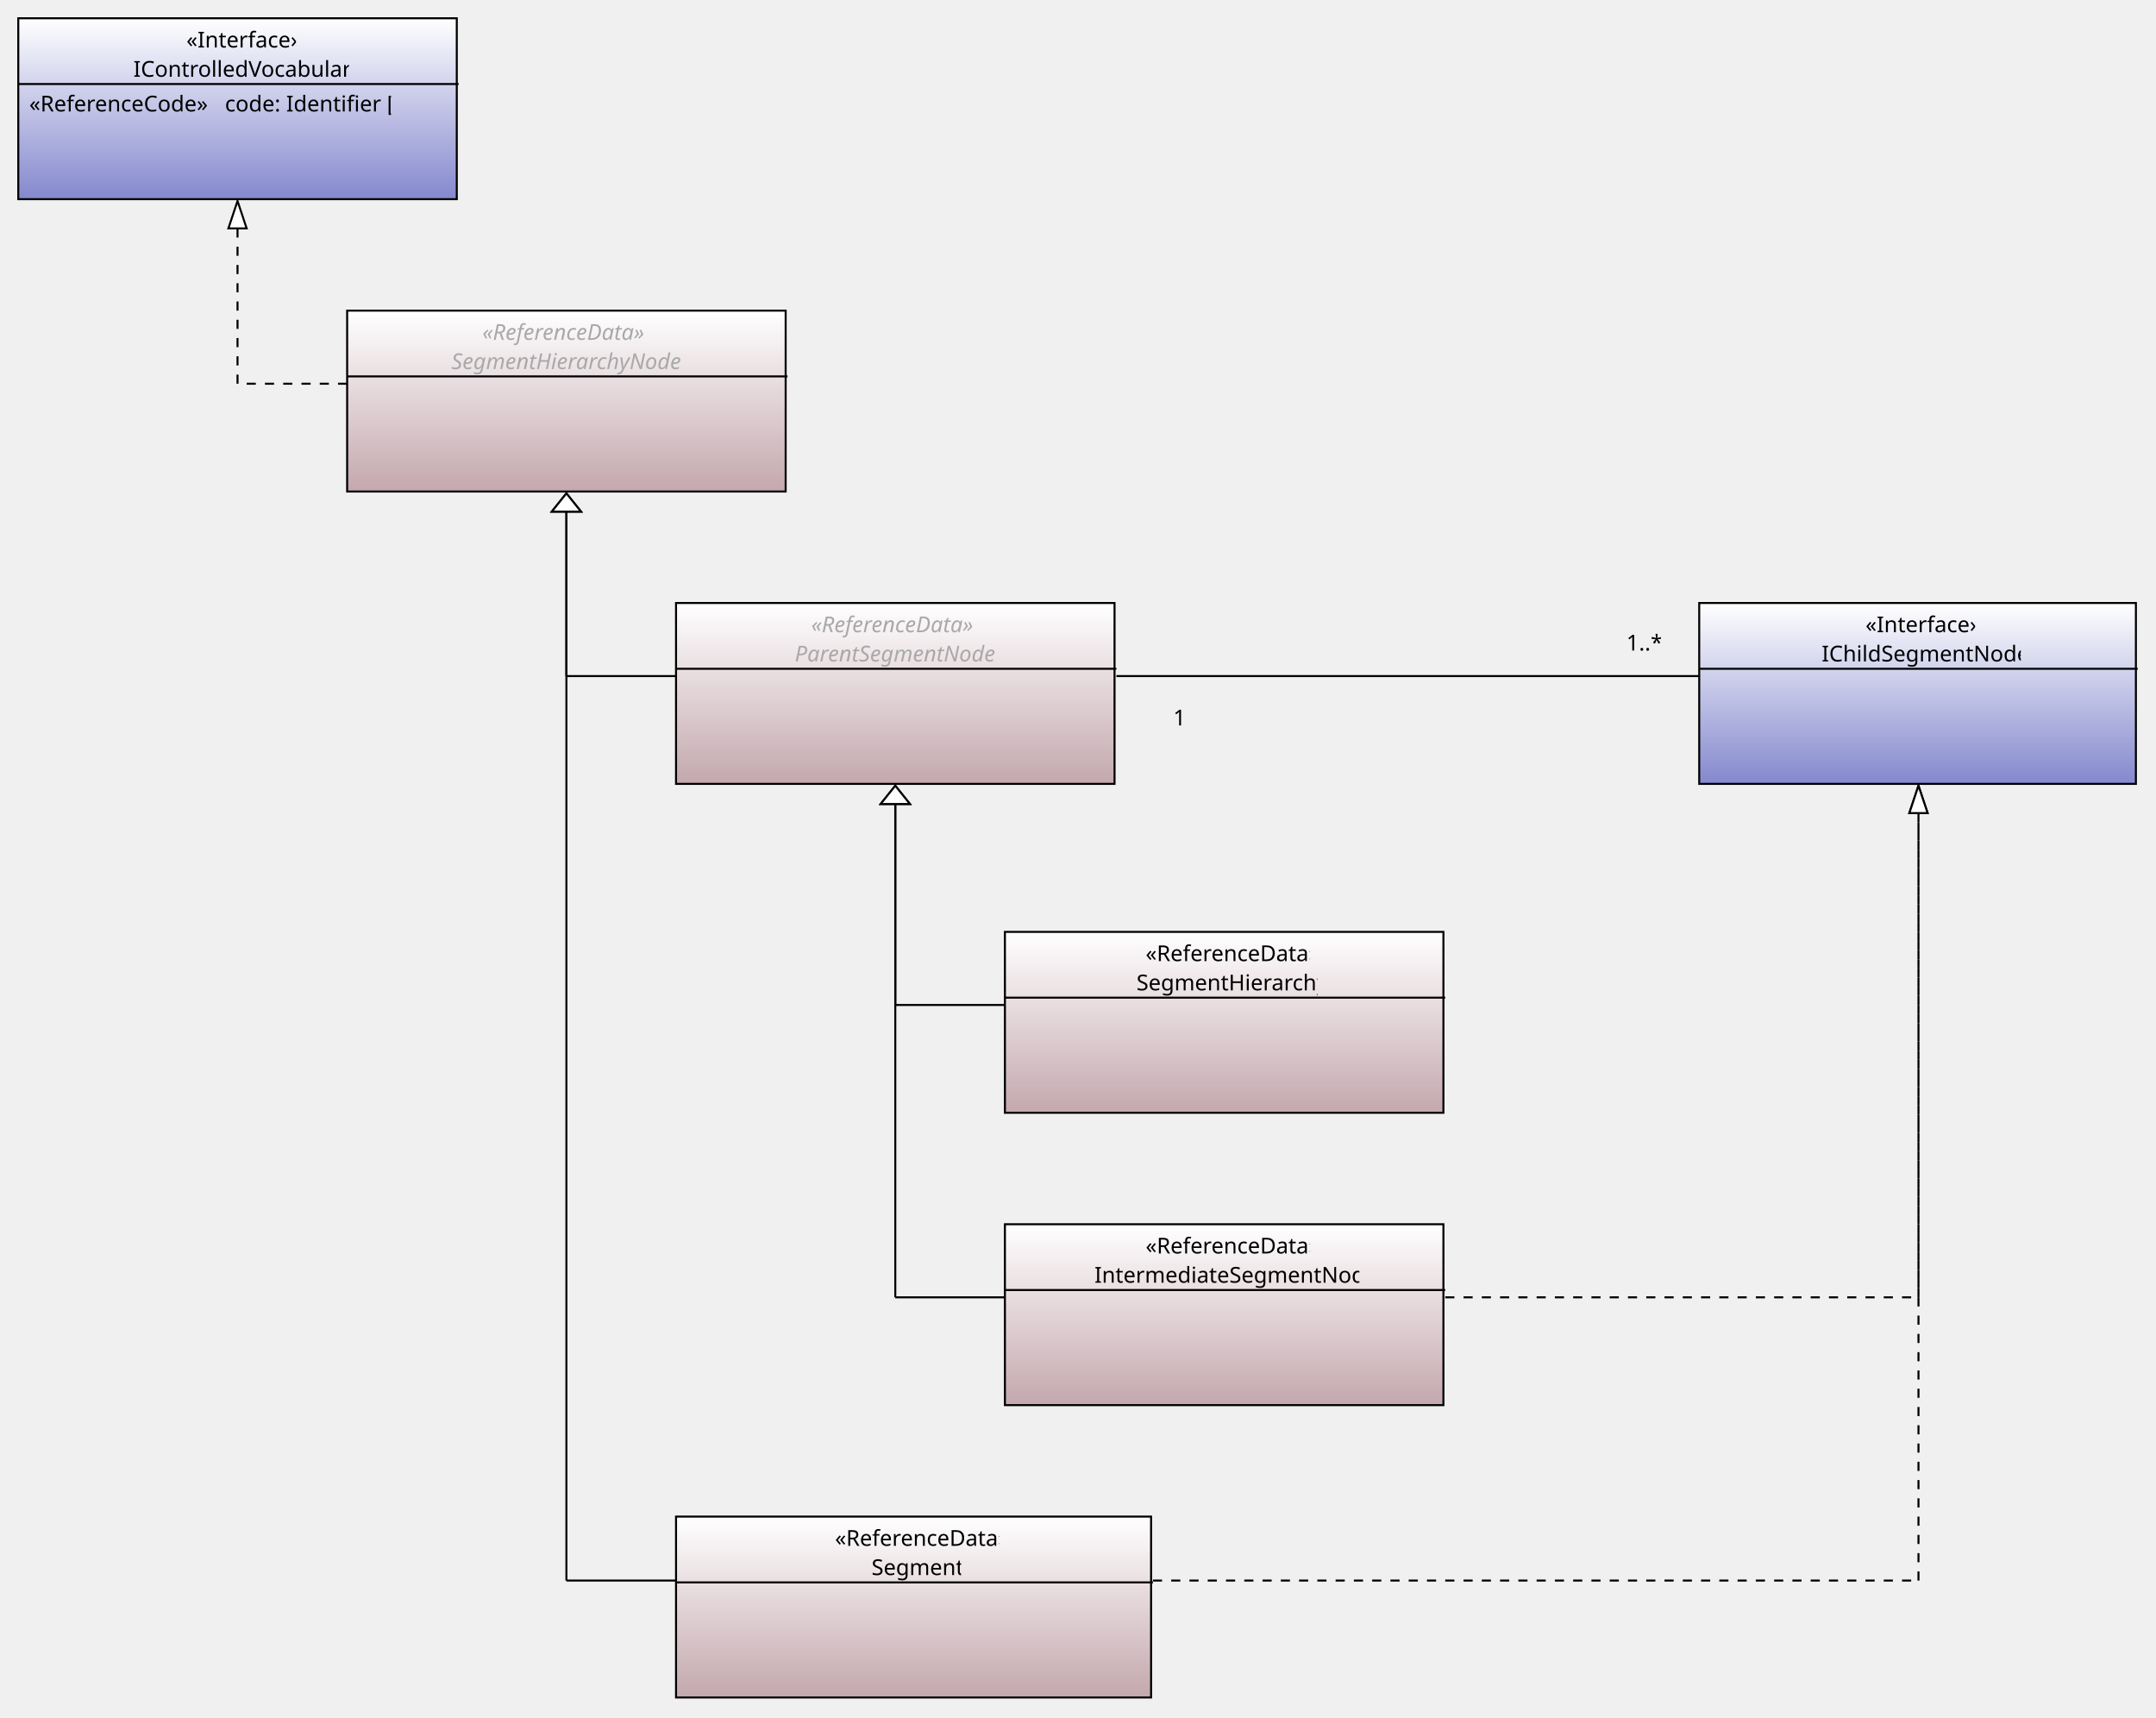
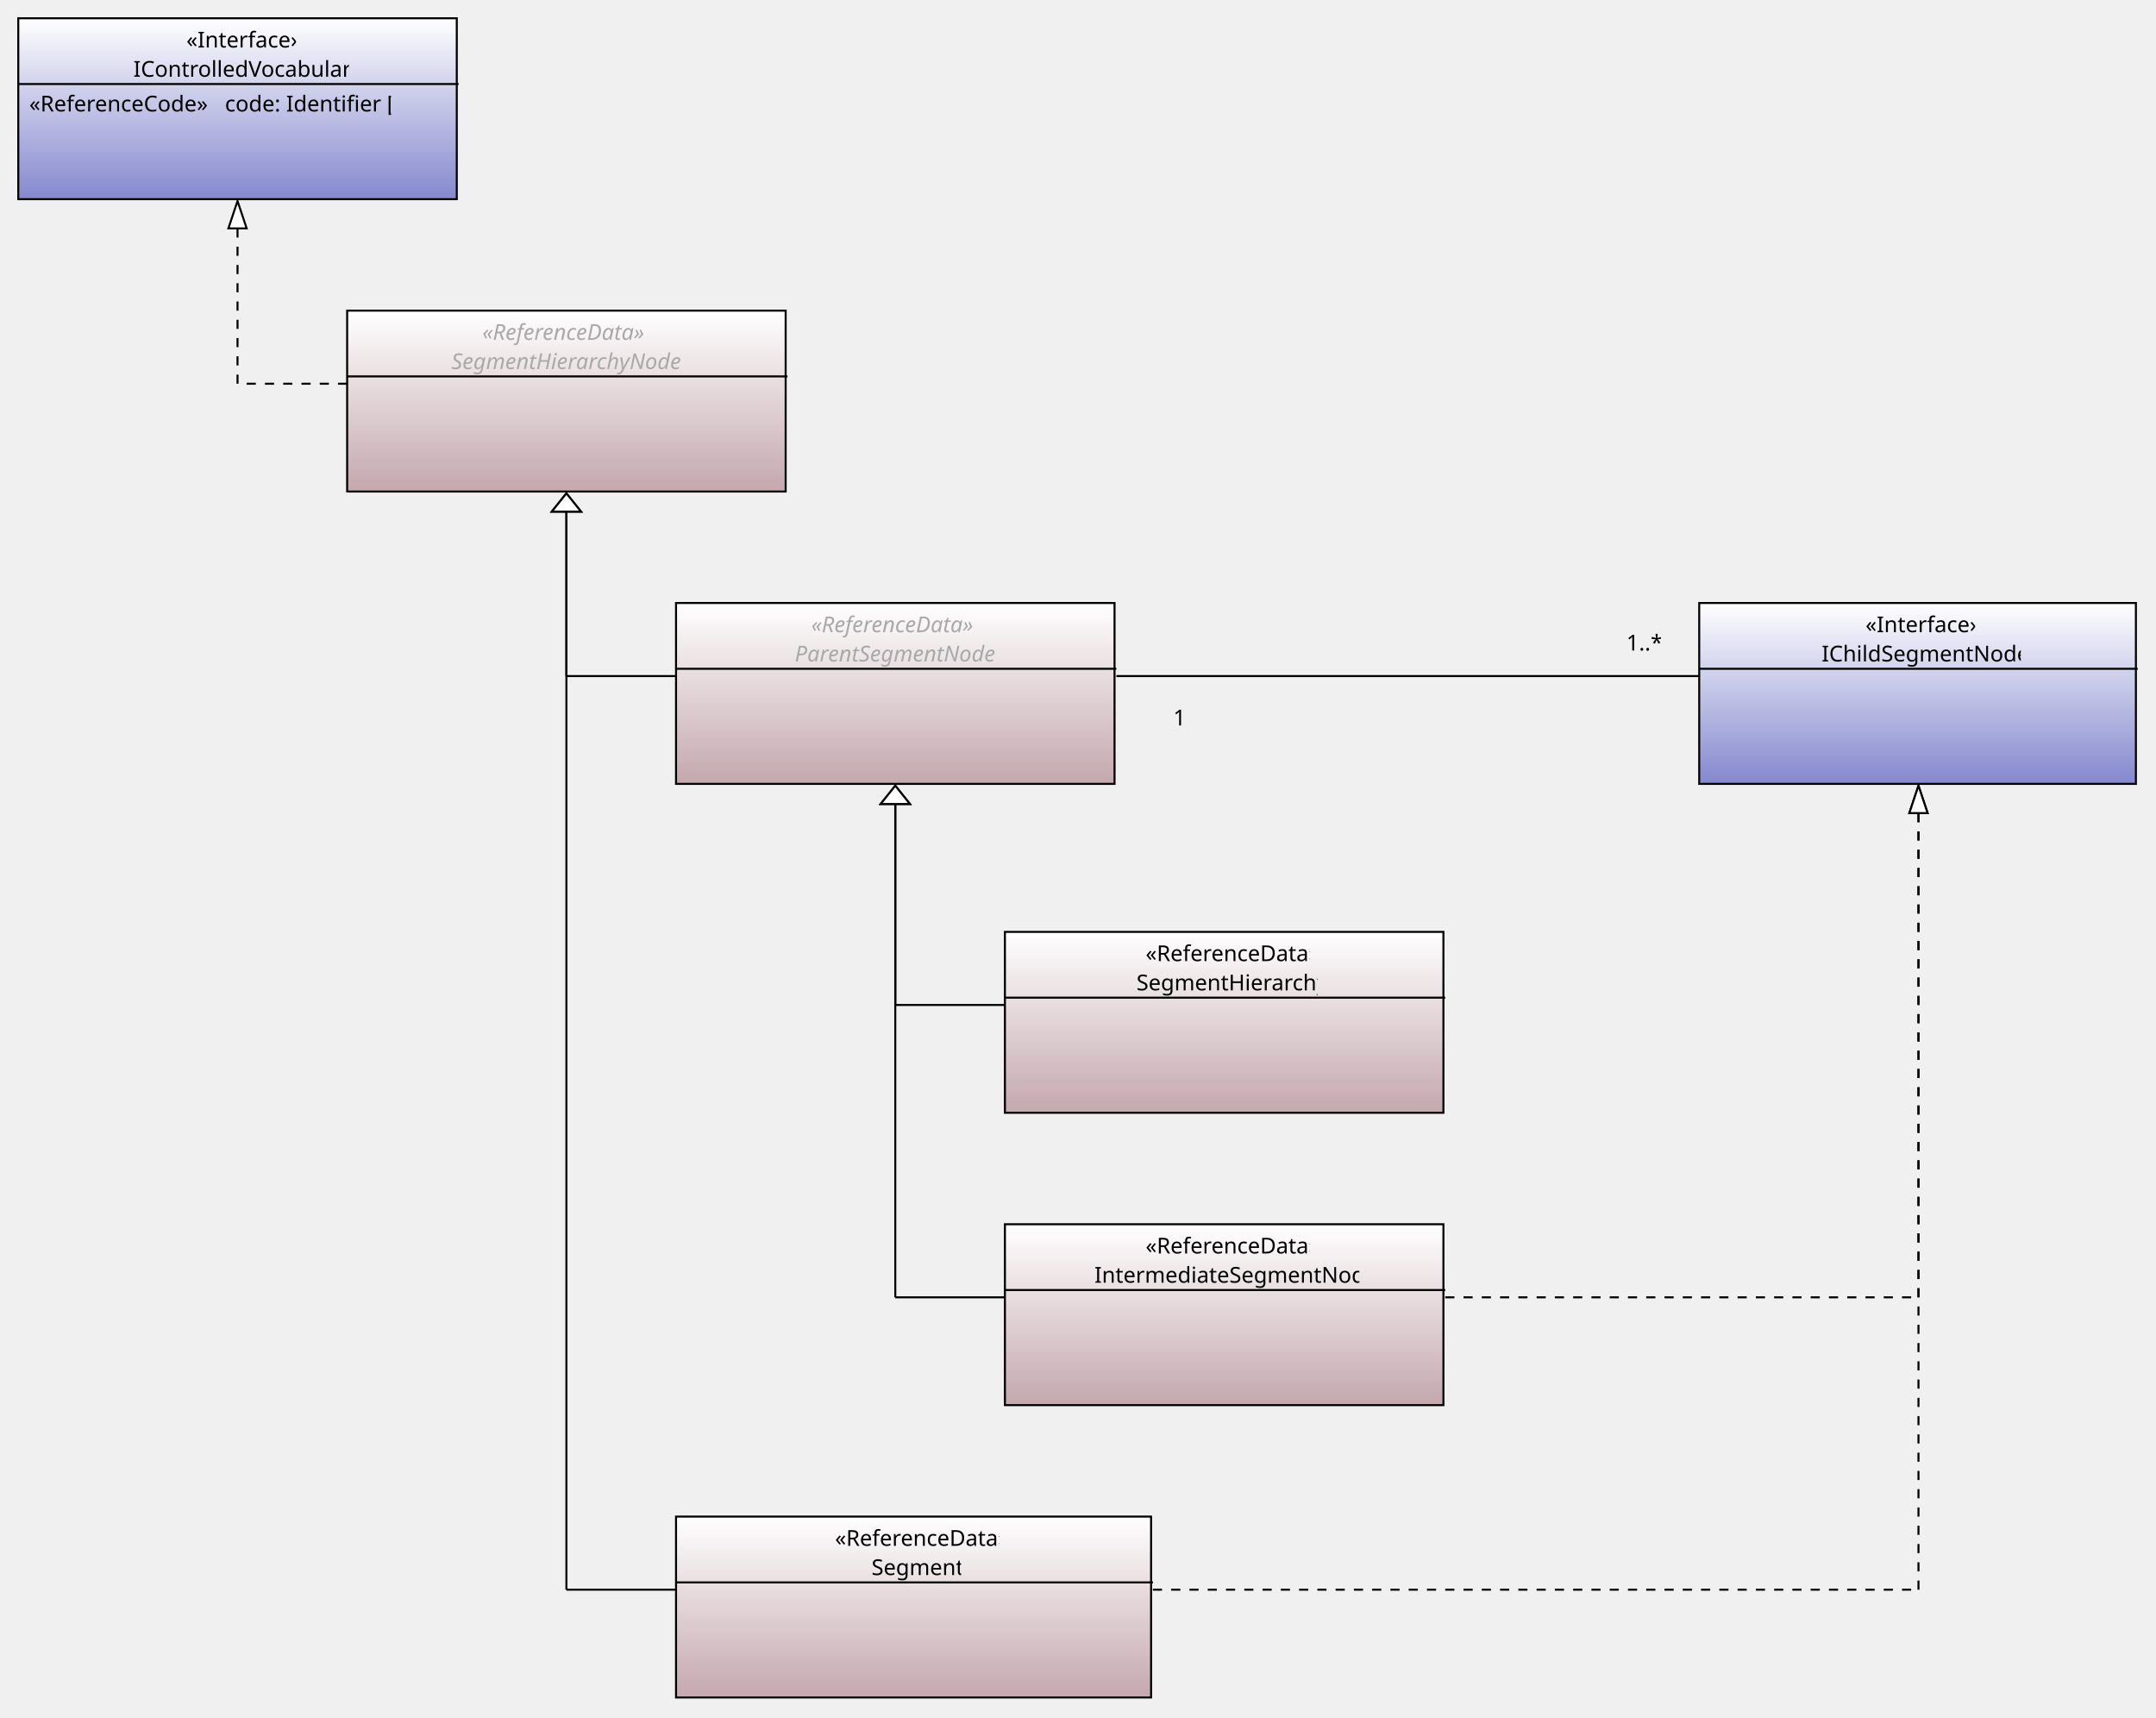
<svg xmlns="http://www.w3.org/2000/svg" xmlns:xlink="http://www.w3.org/1999/xlink" stroke-dasharray="none" shape-rendering="auto" font-family="'Dialog'" width="1180" text-rendering="auto" fill-opacity="1" contentScriptType="text/ecmascript" color-interpolation="auto" color-rendering="auto" preserveAspectRatio="xMidYMid meet" font-size="12px" viewBox="0 0 1180 940" fill="black" stroke="black" image-rendering="auto" stroke-miterlimit="10" zoomAndPan="magnify" version="1.0" stroke-linecap="square" stroke-linejoin="miter" contentStyleType="text/css" font-style="normal" height="940" stroke-width="1" stroke-dashoffset="0" font-weight="normal" stroke-opacity="1">
  <defs id="genericDefs" />
  <g>
    <defs id="defs1">
      <linearGradient x1="190" x2="190" y1="170" gradientUnits="userSpaceOnUse" y2="270" xlink:type="simple" xlink:actuate="onLoad" id="linearGradient1" xlink:show="other" spreadMethod="pad">
        <stop stop-opacity="1" stop-color="white" offset="0%" />
        <stop stop-opacity="1" stop-color="rgb(195,167,173)" offset="100%" />
      </linearGradient>
      <linearGradient x1="550" x2="550" y1="510" gradientUnits="userSpaceOnUse" y2="610" xlink:type="simple" xlink:actuate="onLoad" id="linearGradient2" xlink:show="other" spreadMethod="pad">
        <stop stop-opacity="1" stop-color="white" offset="0%" />
        <stop stop-opacity="1" stop-color="rgb(195,167,173)" offset="100%" />
      </linearGradient>
      <linearGradient x1="370" x2="370" y1="330" gradientUnits="userSpaceOnUse" y2="430" xlink:type="simple" xlink:actuate="onLoad" id="linearGradient3" xlink:show="other" spreadMethod="pad">
        <stop stop-opacity="1" stop-color="white" offset="0%" />
        <stop stop-opacity="1" stop-color="rgb(195,167,173)" offset="100%" />
      </linearGradient>
      <linearGradient x1="370" x2="370" y1="830" gradientUnits="userSpaceOnUse" y2="930" xlink:type="simple" xlink:actuate="onLoad" id="linearGradient4" xlink:show="other" spreadMethod="pad">
        <stop stop-opacity="1" stop-color="white" offset="0%" />
        <stop stop-opacity="1" stop-color="rgb(195,167,173)" offset="100%" />
      </linearGradient>
      <linearGradient x1="930" x2="930" y1="330" gradientUnits="userSpaceOnUse" y2="430" xlink:type="simple" xlink:actuate="onLoad" id="linearGradient5" xlink:show="other" spreadMethod="pad">
        <stop stop-opacity="1" stop-color="white" offset="0%" />
        <stop stop-opacity="1" stop-color="rgb(131,135,205)" offset="100%" />
      </linearGradient>
      <linearGradient x1="550" x2="550" y1="670" gradientUnits="userSpaceOnUse" y2="770" xlink:type="simple" xlink:actuate="onLoad" id="linearGradient6" xlink:show="other" spreadMethod="pad">
        <stop stop-opacity="1" stop-color="white" offset="0%" />
        <stop stop-opacity="1" stop-color="rgb(195,167,173)" offset="100%" />
      </linearGradient>
      <linearGradient x1="10" x2="10" y1="10" gradientUnits="userSpaceOnUse" y2="110" xlink:type="simple" xlink:actuate="onLoad" id="linearGradient7" xlink:show="other" spreadMethod="pad">
        <stop stop-opacity="1" stop-color="white" offset="0%" />
        <stop stop-opacity="1" stop-color="rgb(131,135,205)" offset="100%" />
      </linearGradient>
      <clipPath clipPathUnits="userSpaceOnUse" id="clipPath1">
        <path d="M190 170 L190 269 L430 269 L430 170 Z" />
      </clipPath>
      <clipPath clipPathUnits="userSpaceOnUse" id="clipPath2">
        <path d="M263 172 L359 172 L359 189 L263 189 L263 172 Z" />
      </clipPath>
      <clipPath clipPathUnits="userSpaceOnUse" id="clipPath3">
        <path d="M246 188 L376 188 L376 205 L246 205 L246 188 Z" />
      </clipPath>
      <clipPath clipPathUnits="userSpaceOnUse" id="clipPath4">
        <path d="M190 205 L432 205 L432 271 L190 271 L190 205 Z" />
      </clipPath>
      <clipPath clipPathUnits="userSpaceOnUse" id="clipPath5">
        <path d="M189 169 L432 169 L432 271 L189 271 L189 169 Z" />
      </clipPath>
      <clipPath clipPathUnits="userSpaceOnUse" id="clipPath6">
        <path d="M550 510 L550 609 L790 609 L790 510 Z" />
      </clipPath>
      <clipPath clipPathUnits="userSpaceOnUse" id="clipPath7">
        <path d="M626 512 L717 512 L717 529 L626 529 L626 512 Z" />
      </clipPath>
      <clipPath clipPathUnits="userSpaceOnUse" id="clipPath8">
        <path d="M621 528 L721 528 L721 545 L621 545 L621 528 Z" />
      </clipPath>
      <clipPath clipPathUnits="userSpaceOnUse" id="clipPath9">
        <path d="M550 545 L792 545 L792 611 L550 611 L550 545 Z" />
      </clipPath>
      <clipPath clipPathUnits="userSpaceOnUse" id="clipPath10">
        <path d="M549 509 L792 509 L792 611 L549 611 L549 509 Z" />
      </clipPath>
      <clipPath clipPathUnits="userSpaceOnUse" id="clipPath11">
        <path d="M370 330 L370 429 L610 429 L610 330 Z" />
      </clipPath>
      <clipPath clipPathUnits="userSpaceOnUse" id="clipPath12">
        <path d="M443 332 L539 332 L539 349 L443 349 L443 332 Z" />
      </clipPath>
      <clipPath clipPathUnits="userSpaceOnUse" id="clipPath13">
        <path d="M434 348 L548 348 L548 365 L434 365 L434 348 Z" />
      </clipPath>
      <clipPath clipPathUnits="userSpaceOnUse" id="clipPath14">
        <path d="M370 365 L612 365 L612 431 L370 431 L370 365 Z" />
      </clipPath>
      <clipPath clipPathUnits="userSpaceOnUse" id="clipPath15">
        <path d="M369 329 L612 329 L612 431 L369 431 L369 329 Z" />
      </clipPath>
      <clipPath clipPathUnits="userSpaceOnUse" id="clipPath16">
        <path d="M370 830 L370 929 L630 929 L630 830 Z" />
      </clipPath>
      <clipPath clipPathUnits="userSpaceOnUse" id="clipPath17">
        <path d="M456 832 L547 832 L547 849 L456 849 L456 832 Z" />
      </clipPath>
      <clipPath clipPathUnits="userSpaceOnUse" id="clipPath18">
        <path d="M476 848 L526 848 L526 865 L476 865 L476 848 Z" />
      </clipPath>
      <clipPath clipPathUnits="userSpaceOnUse" id="clipPath19">
        <path d="M370 865 L632 865 L632 931 L370 931 L370 865 Z" />
      </clipPath>
      <clipPath clipPathUnits="userSpaceOnUse" id="clipPath20">
        <path d="M369 829 L632 829 L632 931 L369 931 L369 829 Z" />
      </clipPath>
      <clipPath clipPathUnits="userSpaceOnUse" id="clipPath21">
        <path d="M930 330 L930 429 L1169 429 L1169 330 Z" />
      </clipPath>
      <clipPath clipPathUnits="userSpaceOnUse" id="clipPath22">
        <path d="M1020 332 L1081 332 L1081 349 L1020 349 L1020 332 Z" />
      </clipPath>
      <clipPath clipPathUnits="userSpaceOnUse" id="clipPath23">
        <path d="M996 348 L1106 348 L1106 365 L996 365 L996 348 Z" />
      </clipPath>
      <clipPath clipPathUnits="userSpaceOnUse" id="clipPath24">
        <path d="M930 365 L1171 365 L1171 431 L930 431 L930 365 Z" />
      </clipPath>
      <clipPath clipPathUnits="userSpaceOnUse" id="clipPath25">
        <path d="M929 329 L1171 329 L1171 431 L929 431 L929 329 Z" />
      </clipPath>
      <clipPath clipPathUnits="userSpaceOnUse" id="clipPath26">
        <path d="M550 670 L550 769 L790 769 L790 670 Z" />
      </clipPath>
      <clipPath clipPathUnits="userSpaceOnUse" id="clipPath27">
        <path d="M626 672 L717 672 L717 689 L626 689 L626 672 Z" />
      </clipPath>
      <clipPath clipPathUnits="userSpaceOnUse" id="clipPath28">
        <path d="M598 688 L744 688 L744 705 L598 705 L598 688 Z" />
      </clipPath>
      <clipPath clipPathUnits="userSpaceOnUse" id="clipPath29">
        <path d="M550 705 L792 705 L792 771 L550 771 L550 705 Z" />
      </clipPath>
      <clipPath clipPathUnits="userSpaceOnUse" id="clipPath30">
        <path d="M549 669 L792 669 L792 771 L549 771 L549 669 Z" />
      </clipPath>
      <clipPath clipPathUnits="userSpaceOnUse" id="clipPath31">
        <path d="M10 10 L10 109 L250 109 L250 10 Z" />
      </clipPath>
      <clipPath clipPathUnits="userSpaceOnUse" id="clipPath32">
        <path d="M101 12 L162 12 L162 29 L101 29 L101 12 Z" />
      </clipPath>
      <clipPath clipPathUnits="userSpaceOnUse" id="clipPath33">
        <path d="M72 28 L191 28 L191 45 L72 45 L72 28 Z" />
      </clipPath>
      <clipPath clipPathUnits="userSpaceOnUse" id="clipPath34">
        <path d="M15 47 L214 47 L214 64 L15 64 L15 47 Z" />
      </clipPath>
      <clipPath clipPathUnits="userSpaceOnUse" id="clipPath35">
        <path d="M10 45 L252 45 L252 111 L10 111 L10 45 Z" />
      </clipPath>
      <clipPath clipPathUnits="userSpaceOnUse" id="clipPath36">
        <path d="M9 9 L252 9 L252 111 L9 111 L9 9 Z" />
      </clipPath>
      <clipPath clipPathUnits="userSpaceOnUse" id="clipPath37">
        <path d="M-1 -1 L1181 -1 L1181 941 L-1 941 L-1 -1 Z" />
      </clipPath>
      <clipPath clipPathUnits="userSpaceOnUse" id="clipPath38">
        <path d="M481 429 L500 429 L500 442 L481 442 L481 429 Z" />
      </clipPath>
      <clipPath clipPathUnits="userSpaceOnUse" id="clipPath39">
        <path d="M301 269 L320 269 L320 282 L301 282 L301 269 Z" />
      </clipPath>
      <clipPath clipPathUnits="userSpaceOnUse" id="clipPath40">
        <path d="M1044 429 L1057 429 L1057 447 L1044 447 L1044 429 Z" />
      </clipPath>
      <clipPath clipPathUnits="userSpaceOnUse" id="clipPath41">
        <path d="M886 342 L909 342 L909 359 L886 359 L886 342 Z" />
      </clipPath>
      <clipPath clipPathUnits="userSpaceOnUse" id="clipPath42">
        <path d="M638 383 L650 383 L650 400 L638 400 L638 383 Z" />
      </clipPath>
      <clipPath clipPathUnits="userSpaceOnUse" id="clipPath43">
        <path d="M124 109 L137 109 L137 127 L124 127 L124 109 Z" />
      </clipPath>
    </defs>
    <g fill="url(#linearGradient1)" stroke-miterlimit="0" stroke-width="0" font-family="'Segoe UI'" stroke="url(#linearGradient1)" stroke-linejoin="round">
      <rect x="190" width="241" height="100" y="170" clip-path="url(#clipPath1)" stroke="none" />
      <text x="264" y="186" clip-path="url(#clipPath2)" fill="rgb(169,169,169)" font-style="italic" stroke="none" xml:space="preserve">«ReferenceData»</text>
      <text x="247" y="202" clip-path="url(#clipPath3)" fill="rgb(169,169,169)" font-style="italic" stroke="none" xml:space="preserve">SegmentHierarchyNode</text>
    </g>
    <g stroke-linecap="butt" font-family="'Segoe UI'" stroke-width="1.1">
      <line y2="206" fill="none" x1="190" clip-path="url(#clipPath4)" x2="431" y1="206" />
      <rect x="190" y="170" clip-path="url(#clipPath5)" fill="none" width="240" rx="0" ry="0" height="99" />
      <rect x="550" y="510" clip-path="url(#clipPath6)" fill="url(#linearGradient2)" width="241" height="100" stroke="none" />
      <text x="627" xml:space="preserve" y="526" clip-path="url(#clipPath7)" stroke="none">«ReferenceData»</text>
      <text x="622" xml:space="preserve" y="542" clip-path="url(#clipPath8)" stroke="none">SegmentHierarchy</text>
      <line y2="546" fill="none" x1="550" clip-path="url(#clipPath9)" x2="791" y1="546" />
      <rect x="550" y="510" clip-path="url(#clipPath10)" fill="none" width="240" rx="0" ry="0" height="99" />
      <rect x="370" y="330" clip-path="url(#clipPath11)" fill="url(#linearGradient3)" width="241" height="100" stroke="none" />
      <text x="444" y="346" clip-path="url(#clipPath12)" fill="rgb(169,169,169)" font-style="italic" stroke="none" xml:space="preserve">«ReferenceData»</text>
      <text x="435" y="362" clip-path="url(#clipPath13)" fill="rgb(169,169,169)" font-style="italic" stroke="none" xml:space="preserve">ParentSegmentNode</text>
      <line y2="366" fill="none" x1="370" clip-path="url(#clipPath14)" x2="611" y1="366" />
      <rect x="370" y="330" clip-path="url(#clipPath15)" fill="none" width="240" rx="0" ry="0" height="99" />
      <rect x="370" y="830" clip-path="url(#clipPath16)" fill="url(#linearGradient4)" width="261" height="100" stroke="none" />
      <text x="457" xml:space="preserve" y="846" clip-path="url(#clipPath17)" stroke="none">«ReferenceData»</text>
      <text x="477" xml:space="preserve" y="862" clip-path="url(#clipPath18)" stroke="none">Segment</text>
      <line y2="866" fill="none" x1="370" clip-path="url(#clipPath19)" x2="631" y1="866" />
      <rect x="370" y="830" clip-path="url(#clipPath20)" fill="none" width="260" rx="0" ry="0" height="99" />
      <rect x="930" y="330" clip-path="url(#clipPath21)" fill="url(#linearGradient5)" width="240" height="100" stroke="none" />
      <text x="1021" xml:space="preserve" y="346" clip-path="url(#clipPath22)" stroke="none">«Interface»</text>
      <text x="997" xml:space="preserve" y="362" clip-path="url(#clipPath23)" stroke="none">IChildSegmentNode</text>
      <line y2="366" fill="none" x1="930" clip-path="url(#clipPath24)" x2="1170" y1="366" />
      <rect x="930" y="330" clip-path="url(#clipPath25)" fill="none" width="239" rx="0" ry="0" height="99" />
      <rect x="550" y="670" clip-path="url(#clipPath26)" fill="url(#linearGradient6)" width="241" height="100" stroke="none" />
      <text x="627" xml:space="preserve" y="686" clip-path="url(#clipPath27)" stroke="none">«ReferenceData»</text>
      <text x="599" xml:space="preserve" y="702" clip-path="url(#clipPath28)" stroke="none">IntermediateSegmentNode</text>
      <line y2="706" fill="none" x1="550" clip-path="url(#clipPath29)" x2="791" y1="706" />
      <rect x="550" y="670" clip-path="url(#clipPath30)" fill="none" width="240" rx="0" ry="0" height="99" />
      <rect x="10" y="10" clip-path="url(#clipPath31)" fill="url(#linearGradient7)" width="241" height="100" stroke="none" />
      <text x="102" xml:space="preserve" y="26" clip-path="url(#clipPath32)" stroke="none">«Interface»</text>
      <text x="73" xml:space="preserve" y="42" clip-path="url(#clipPath33)" stroke="none">IControlledVocabulary</text>
      <text x="16" xml:space="preserve" y="61" clip-path="url(#clipPath34)" stroke="none">«ReferenceCode»   code: Identifier [1]</text>
      <line y2="46" fill="none" x1="10" clip-path="url(#clipPath35)" x2="251" y1="46" />
      <rect x="10" y="10" clip-path="url(#clipPath36)" fill="none" width="240" rx="0" ry="0" height="99" />
      <line clip-path="url(#clipPath37)" fill="none" text-rendering="optimizeLegibility" x1="550" x2="490" y1="550" y2="550" />
      <line clip-path="url(#clipPath37)" fill="none" text-rendering="optimizeLegibility" x1="490" x2="490" y1="550" y2="430" />
      <polygon fill="white" text-rendering="optimizeLegibility" clip-path="url(#clipPath38)" points=" 490 430 498 440 482 440" stroke="none" />
      <polygon fill="none" text-rendering="optimizeLegibility" clip-path="url(#clipPath38)" points=" 490 430 498 440 482 440" />
      <line clip-path="url(#clipPath37)" fill="none" text-rendering="optimizeLegibility" x1="370" x2="310" y1="370" y2="370" />
      <line clip-path="url(#clipPath37)" fill="none" text-rendering="optimizeLegibility" x1="310" x2="310" y1="370" y2="270" />
      <polygon fill="white" text-rendering="optimizeLegibility" clip-path="url(#clipPath39)" points=" 310 270 318 280 302 280" stroke="none" />
      <polygon fill="none" text-rendering="optimizeLegibility" clip-path="url(#clipPath39)" points=" 310 270 318 280 302 280" />
-       <line clip-path="url(#clipPath37)" fill="none" text-rendering="optimizeLegibility" x1="370" x2="310" y1="865" y2="865" />
-       <line clip-path="url(#clipPath37)" fill="none" text-rendering="optimizeLegibility" x1="310" x2="310" y1="865" y2="270" />
+       <line clip-path="url(#clipPath37)" fill="none" text-rendering="optimizeLegibility" x1="370" x2="310" y1="870" y2="870" />
+       <line clip-path="url(#clipPath37)" fill="none" text-rendering="optimizeLegibility" x1="310" x2="310" y1="870" y2="270" />
      <polygon fill="white" text-rendering="optimizeLegibility" clip-path="url(#clipPath39)" points=" 310 270 318 280 302 280" stroke="none" />
      <polygon fill="none" text-rendering="optimizeLegibility" clip-path="url(#clipPath39)" points=" 310 270 318 280 302 280" />
-       <line clip-path="url(#clipPath37)" fill="none" text-rendering="optimizeLegibility" x1="631" x2="1050" y1="865" y2="865" stroke-dasharray="5,5,5,5,5,5,5,5,5,5" />
-       <line clip-path="url(#clipPath37)" fill="none" text-rendering="optimizeLegibility" x1="1050" x2="1050" y1="865" y2="430" stroke-dasharray="5,5,5,5,5,5,5,5,5,5" />
+       <line clip-path="url(#clipPath37)" fill="none" text-rendering="optimizeLegibility" x1="631" x2="1050" y1="870" y2="870" stroke-dasharray="5,5,5,5,5,5,5,5,5,5" />
+       <line clip-path="url(#clipPath37)" fill="none" text-rendering="optimizeLegibility" x1="1050" x2="1050" y1="870" y2="430" stroke-dasharray="5,5,5,5,5,5,5,5,5,5" />
    </g>
    <g stroke-linecap="butt" fill="white" text-rendering="optimizeLegibility" font-family="'Segoe UI'" stroke-dasharray="5,5,5,5,5,5,5,5,5,5" stroke="white" stroke-width="1.1">
      <polygon points=" 1050 430 1055 445 1045 445" stroke="none" clip-path="url(#clipPath40)" />
      <polygon fill="none" stroke-dasharray="none" clip-path="url(#clipPath40)" points=" 1050 430 1055 445 1045 445" stroke="black" />
      <line clip-path="url(#clipPath37)" fill="none" x1="930" x2="611" y1="370" y2="370" stroke-dasharray="none" stroke="black" />
      <text x="887" y="356" clip-path="url(#clipPath41)" fill="black" stroke-dasharray="none" stroke="none" xml:space="preserve"> 1..*</text>
      <text x="639" y="397" clip-path="url(#clipPath42)" fill="black" stroke-dasharray="none" stroke="none" xml:space="preserve"> 1</text>
      <line clip-path="url(#clipPath37)" fill="none" x1="791" x2="1050" y1="710" y2="710" stroke="black" />
      <line clip-path="url(#clipPath37)" fill="none" x1="1050" x2="1050" y1="710" y2="430" stroke="black" />
      <polygon points=" 1050 430 1055 445 1045 445" clip-path="url(#clipPath40)" stroke="none" />
      <polygon fill="none" stroke-dasharray="none" clip-path="url(#clipPath40)" points=" 1050 430 1055 445 1045 445" stroke="black" />
      <line clip-path="url(#clipPath37)" fill="none" x1="550" x2="490" y1="710" y2="710" stroke-dasharray="none" stroke="black" />
      <line clip-path="url(#clipPath37)" fill="none" x1="490" x2="490" y1="710" y2="430" stroke-dasharray="none" stroke="black" />
      <polygon stroke-dasharray="none" clip-path="url(#clipPath38)" points=" 490 430 498 440 482 440" stroke="none" />
      <polygon fill="none" stroke-dasharray="none" clip-path="url(#clipPath38)" points=" 490 430 498 440 482 440" stroke="black" />
      <line clip-path="url(#clipPath37)" fill="none" x1="190" x2="130" y1="210" y2="210" stroke="black" />
      <line clip-path="url(#clipPath37)" fill="none" x1="130" x2="130" y1="210" y2="110" stroke="black" />
      <polygon points=" 130 110 135 125 125 125" clip-path="url(#clipPath43)" stroke="none" />
      <polygon fill="none" stroke-dasharray="none" clip-path="url(#clipPath43)" points=" 130 110 135 125 125 125" stroke="black" />
    </g>
  </g>
</svg>
